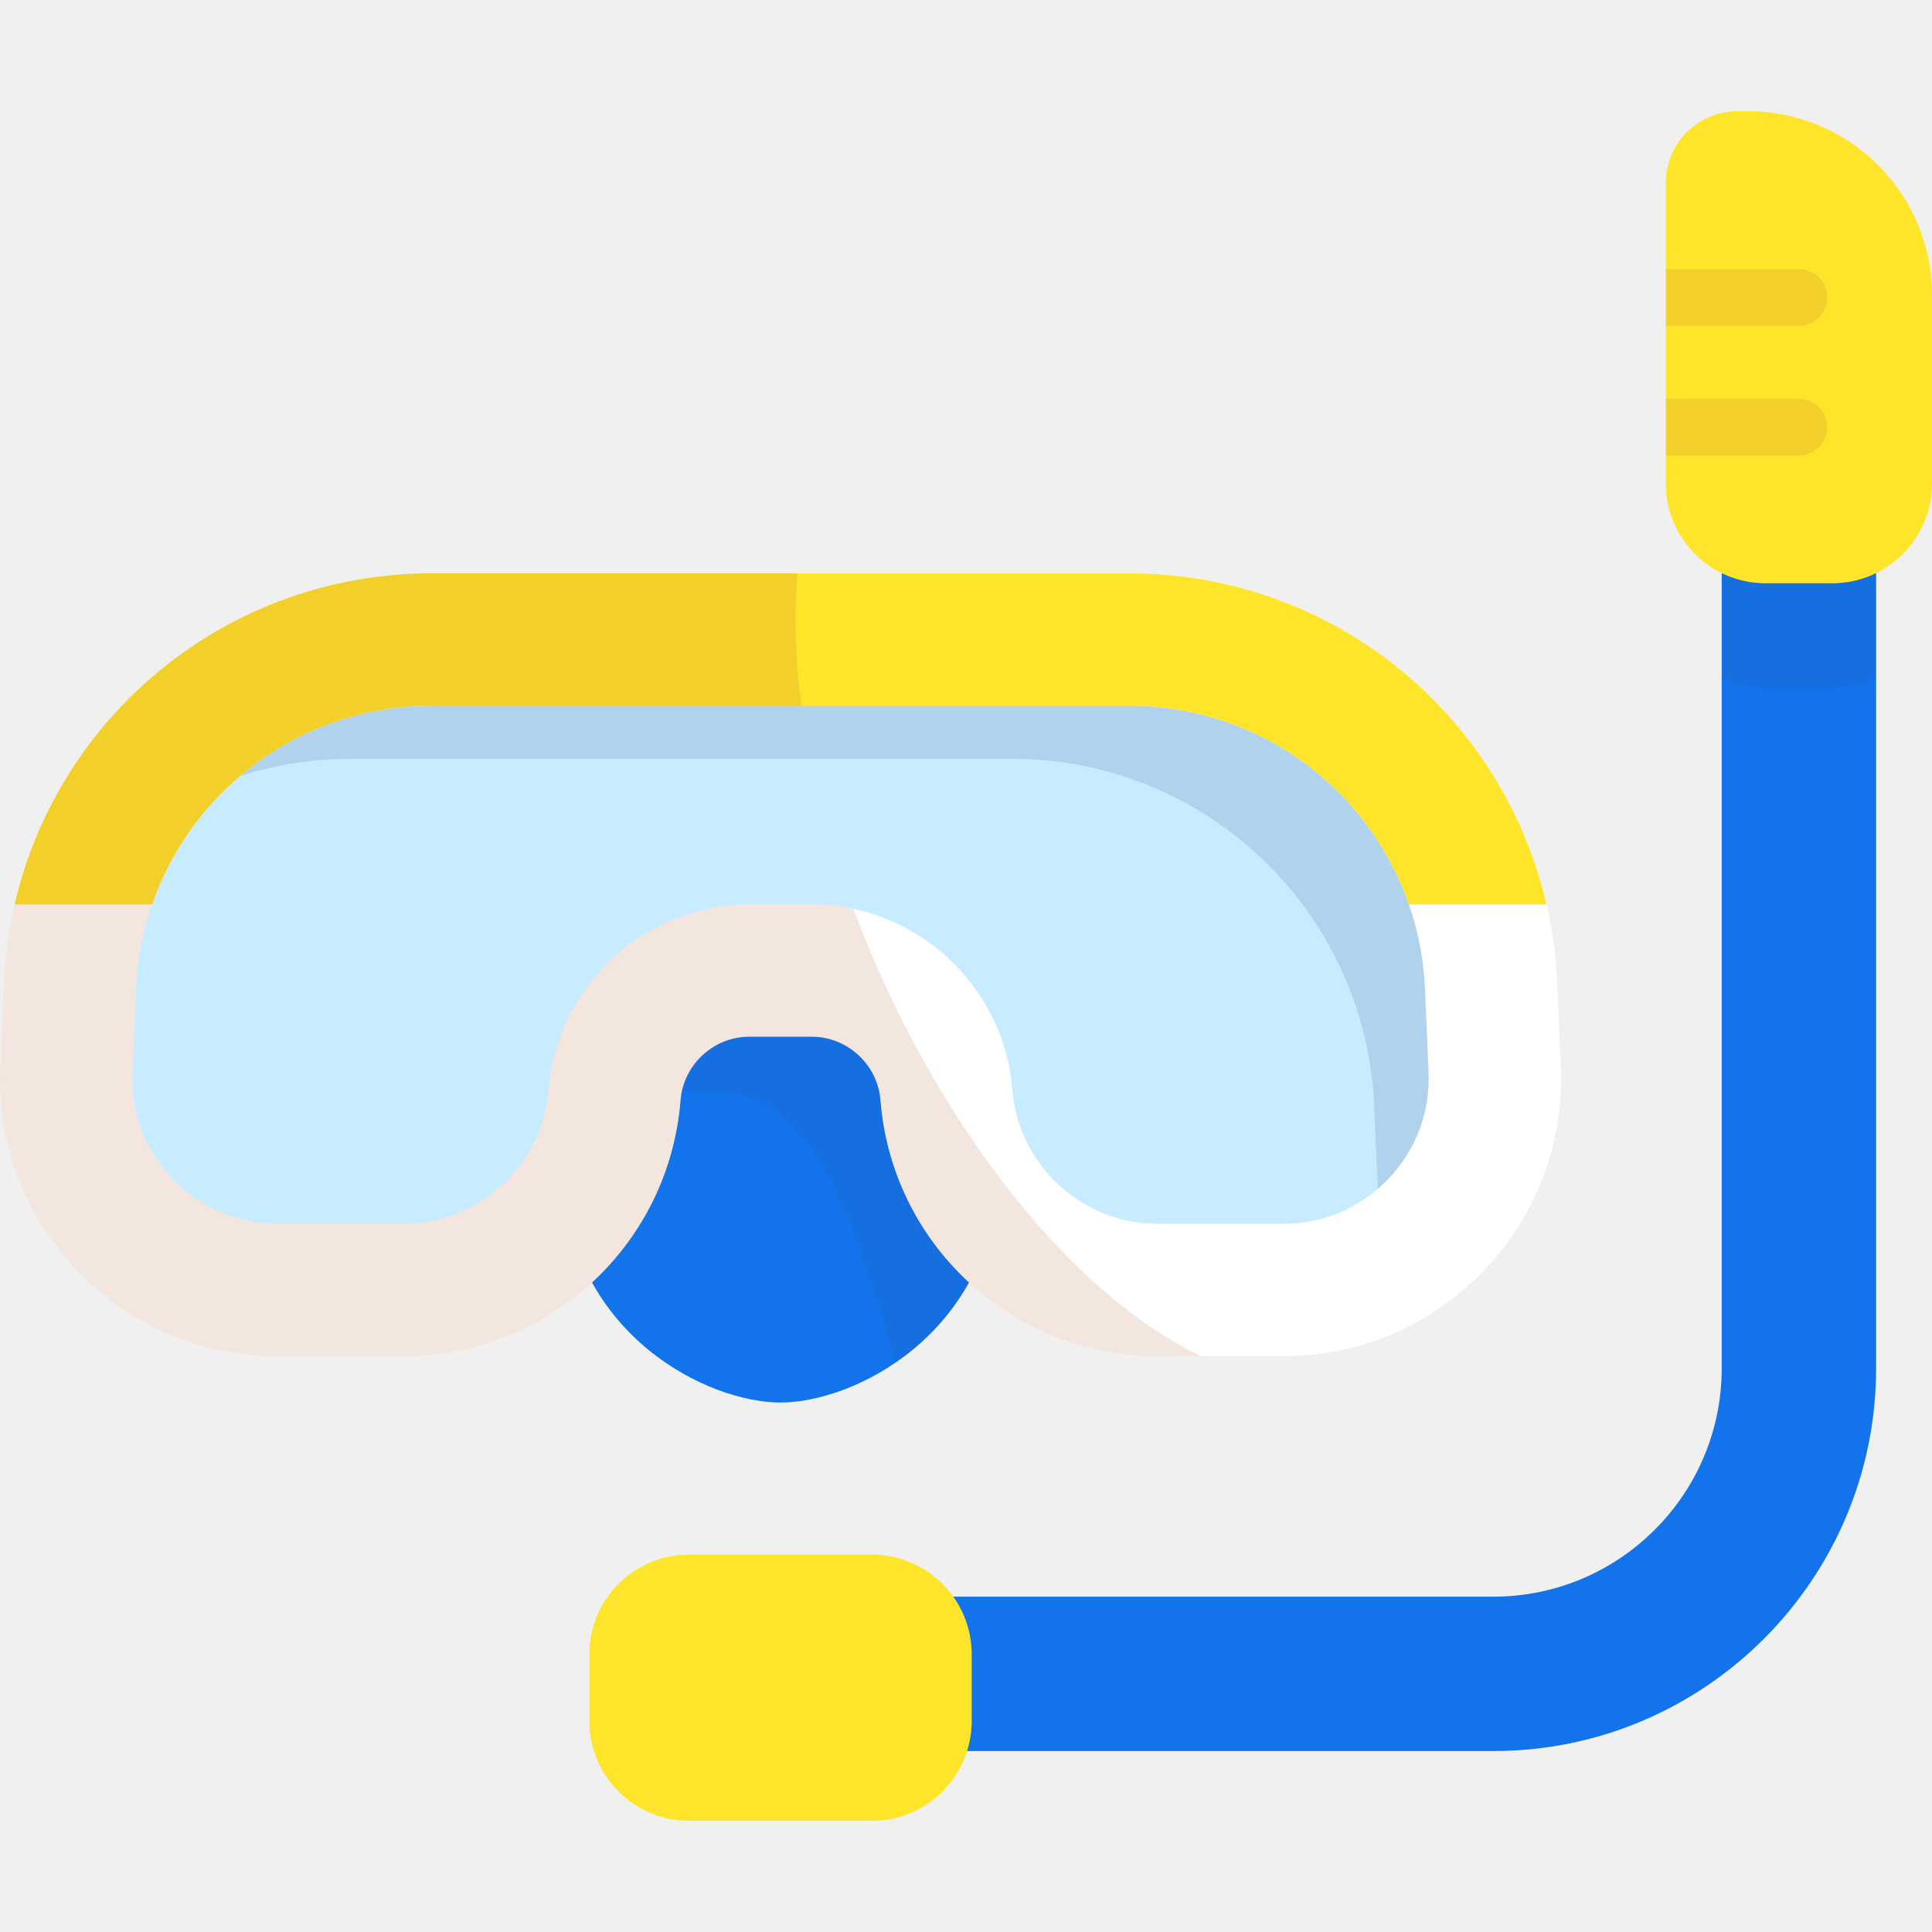
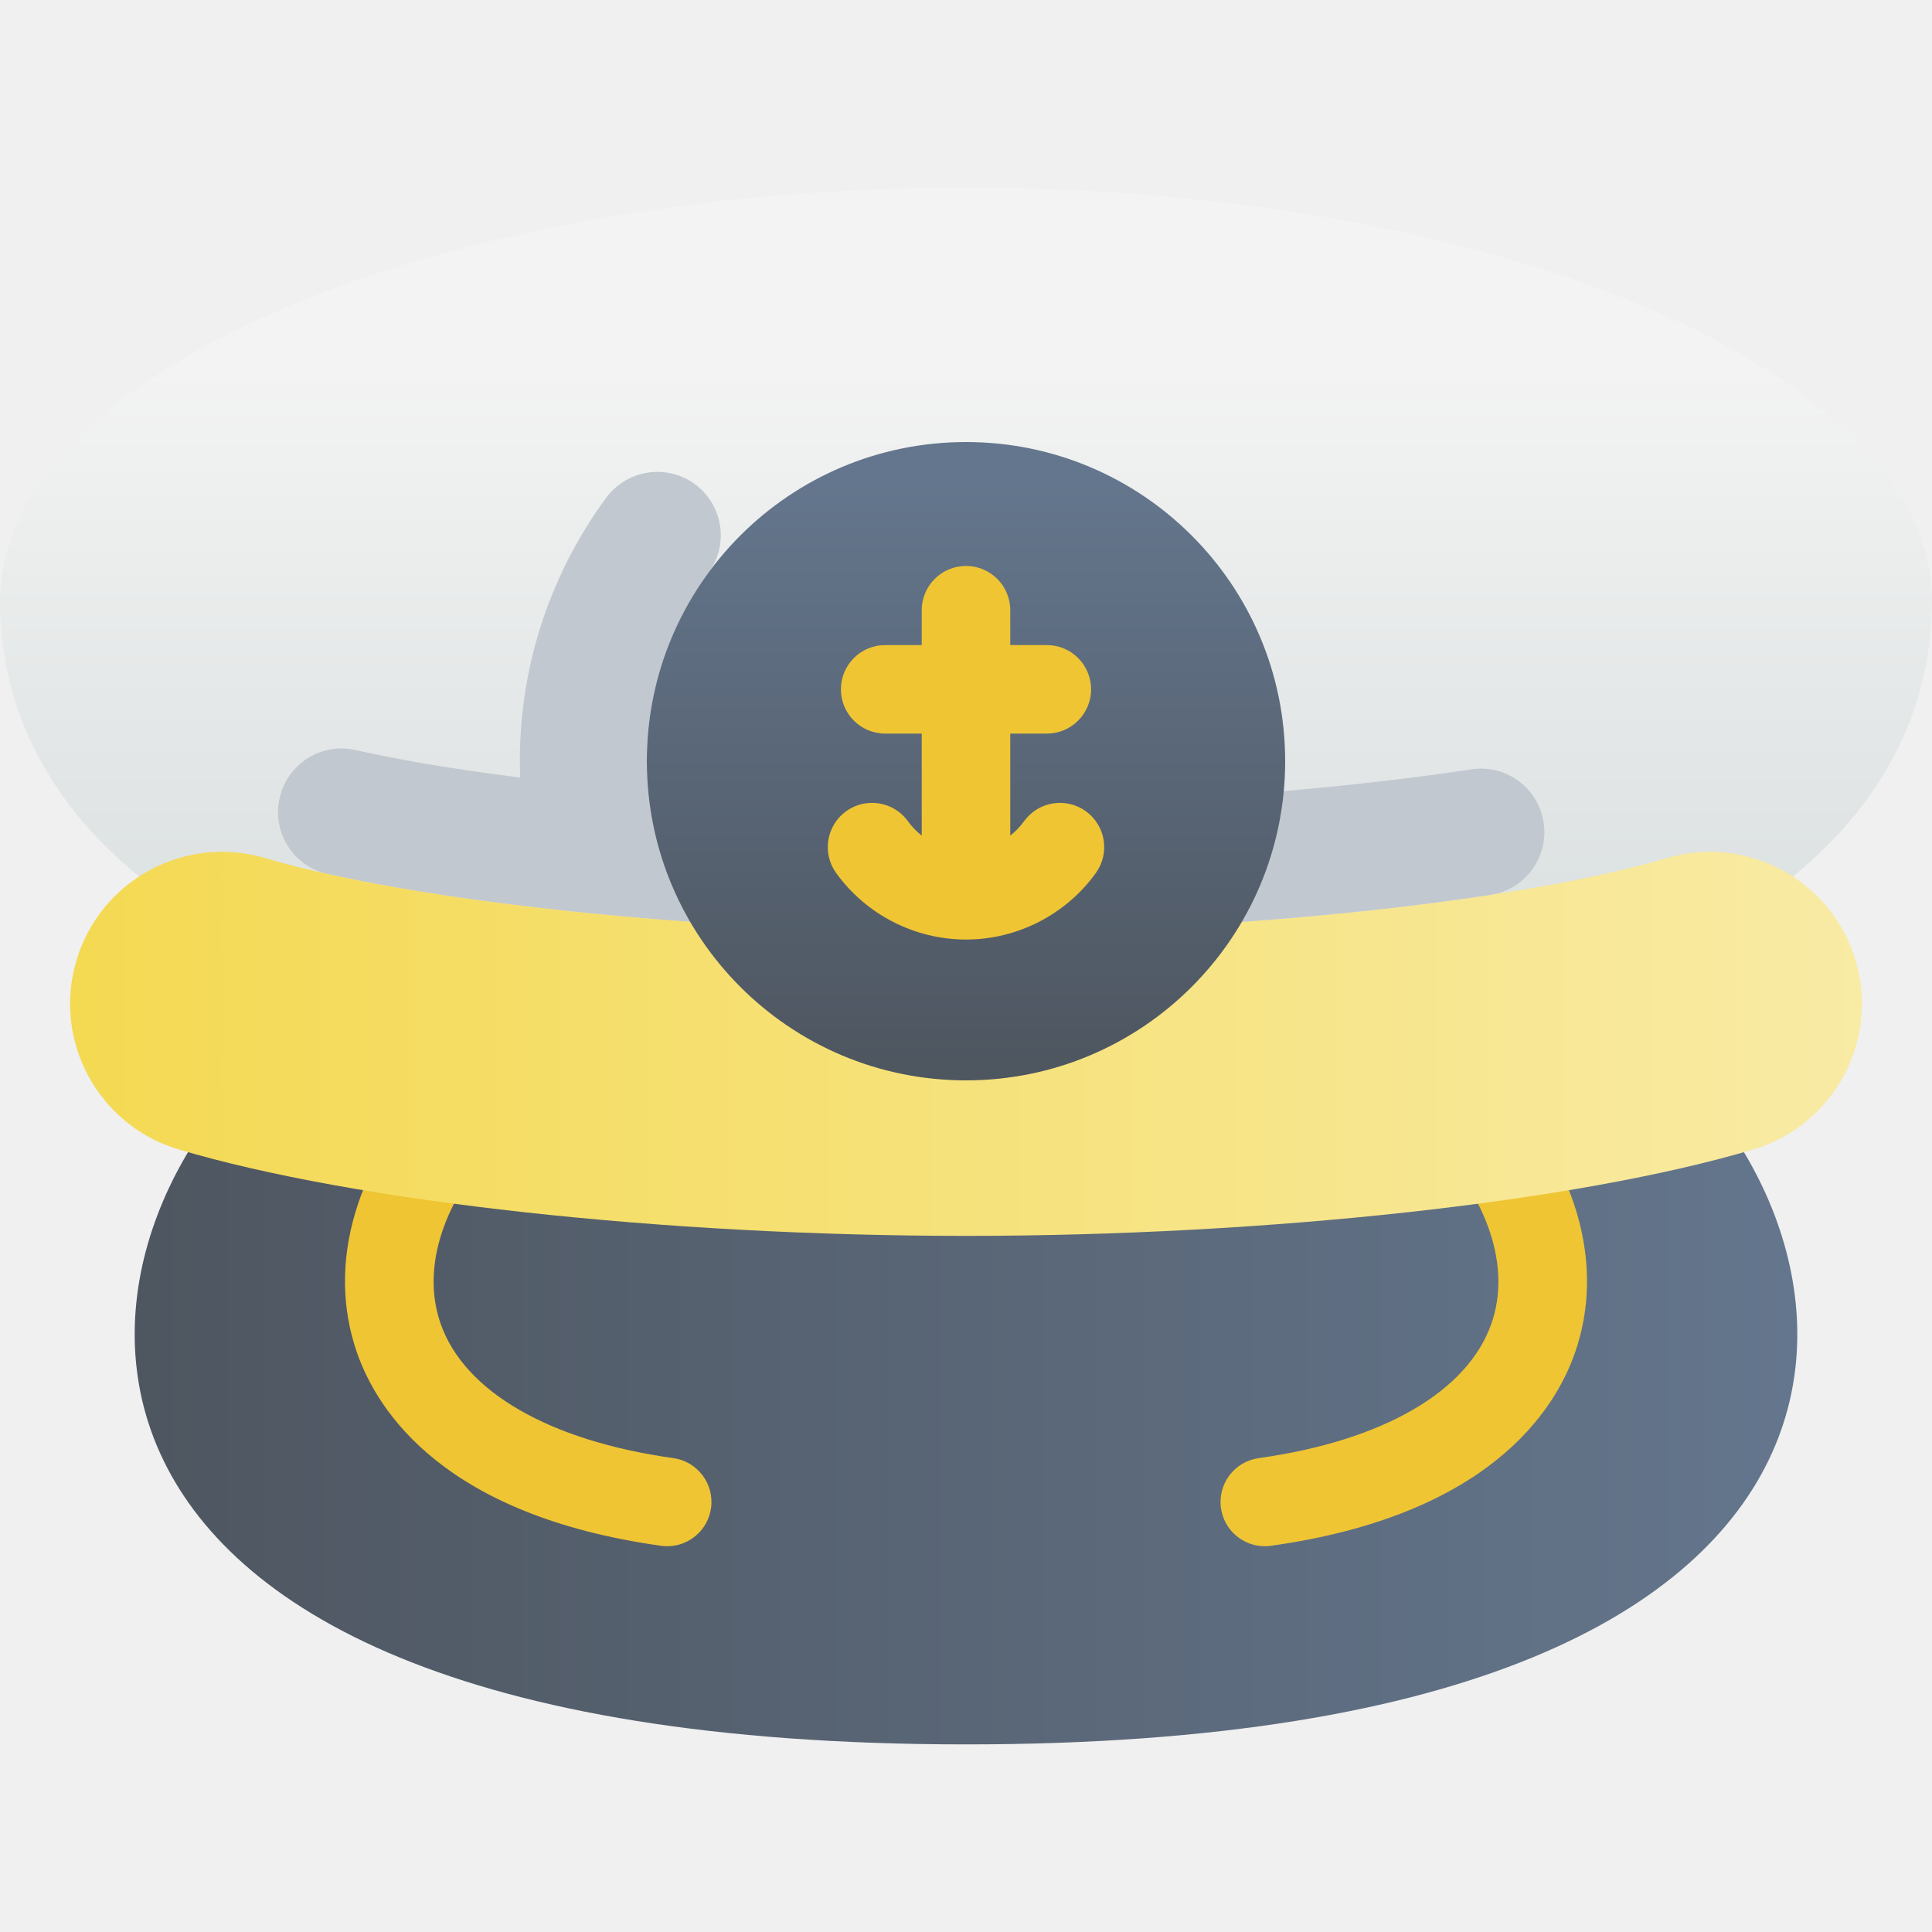
- <svg xmlns="http://www.w3.org/2000/svg" version="1.1" id="Capa_1" x="0px" y="0px" viewBox="0 0 512 512" style="enable-background:new 0 0 512 512;" xml:space="preserve" width="512px" height="512px" class="">
+ <svg xmlns="http://www.w3.org/2000/svg" xmlns:xlink="http://www.w3.org/1999/xlink" id="Capa_1" enable-background="new 0 0 502 502" height="512" viewBox="0 0 502 502" width="512">
+   <linearGradient id="SVGID_1_" gradientUnits="userSpaceOnUse" x1="251" x2="251" y1="286.191" y2="95.666">
+     <stop offset="0" stop-color="#d4dbdb" />
+     <stop offset="1" stop-color="#f3f3f3" />
+   </linearGradient>
+   <linearGradient id="lg1">
+     <stop offset="0" stop-color="#4e5660" />
+     <stop offset="1" stop-color="#64768d" />
+   </linearGradient>
+   <linearGradient id="SVGID_2_" gradientUnits="userSpaceOnUse" x1="34.998" x2="467.002" xlink:href="#lg1" y1="360.3" y2="360.3" />
+   <linearGradient id="SVGID_3_" gradientUnits="userSpaceOnUse" x1="18.209" x2="544.949" y1="271.224" y2="271.224">
+     <stop offset="0" stop-color="#f4d952" />
+     <stop offset="1" stop-color="#f9edaf" />
+   </linearGradient>
+   <linearGradient id="SVGID_4_" gradientUnits="userSpaceOnUse" x1="251" x2="251" xlink:href="#lg1" y1="275.874" y2="125.096" />
  <g>
-     <path style="fill:#1273EB" d="M264.577,260.35v52.171c-2.689,41.414-38.39,59.163-57.732,59.163s-55.043-17.749-57.732-59.163  V260.35H264.577z" data-original="#6DA1D9" class="" data-old_color="#6DA1D9" />
-     <path style="opacity:0.1;fill:#2E4486;enable-background:new    ;" d="M149.112,300.403c59.705-29.705,70.56,0.934,88.316,60.635  c13.642-9.368,25.634-25.186,27.149-48.517V260.35H149.112V300.403z" />
-     <path style="fill:#C7EBFF" d="M18.529,261.43l-0.941,21.973c-1.365,31.865,24.1,58.443,55.994,58.443h33.414  c29.245,0,53.574-22.487,55.872-51.641l0,0c1.469-18.634,17.018-33.005,35.71-33.005h16.534c18.691,0,34.241,14.372,35.71,33.005  l0,0c2.298,29.154,26.627,51.641,55.872,51.641h33.414c31.894,0,57.358-26.578,55.994-58.443l-0.941-21.973  c-2.202-51.416-44.526-91.967-95.989-91.967H114.518C63.055,169.463,20.73,210.013,18.529,261.43z" data-original="#7EBBE6" class="" data-old_color="#7EBBE6" />
-     <path style="opacity:0.15;fill:#2E4486;enable-background:new    ;" d="M396.1,283.402l-0.941-21.973  c-2.202-51.416-44.526-91.967-95.989-91.967H114.518c-39.698,0-73.937,24.14-88.537,58.773  c17.331-16.821,40.953-27.145,66.908-27.145H268.19c51.463,0,93.787,40.551,95.989,91.967l0.941,21.973  c0.342,7.978-0.999,15.624-3.701,22.605C382.555,328.936,397.142,307.715,396.1,283.402z" />
-     <path style="fill:#FFFFFF" d="M340.106,359.379h-33.414c-18.57,0-36.306-6.942-49.943-19.545  c-13.637-12.604-21.95-29.741-23.41-48.253c-0.744-9.448-8.751-16.848-18.228-16.848h-16.534c-9.478,0-17.485,7.401-18.229,16.848  c-1.46,18.512-9.773,35.649-23.41,48.251c-13.636,12.604-31.373,19.546-49.942,19.546H73.582c-20.252,0-39.121-8.054-53.131-22.676  S-0.797,302.884,0.07,282.653l0.94-21.973c2.612-60.982,52.47-108.752,113.507-108.752H299.17  c61.039,0,110.897,47.77,113.507,108.752l0.942,21.972c0.867,20.233-6.372,39.43-20.382,54.052  C379.226,351.325,360.358,359.379,340.106,359.379z M198.578,239.665h16.534c27.652,0,51.015,21.594,53.189,49.161  c1.568,19.897,18.433,35.484,38.393,35.484h33.414c10.599,0,20.475-4.215,27.808-11.869c7.332-7.653,11.121-17.7,10.668-28.289  l-0.942-21.972c-1.805-42.16-36.273-75.184-78.471-75.184H114.518c-42.197,0-76.665,33.024-78.471,75.183l-0.941,21.973  c-0.454,10.589,3.334,20.636,10.667,28.289c7.333,7.654,17.208,11.869,27.808,11.869h33.414c19.959,0,36.823-15.587,38.392-35.484  C147.561,261.259,170.924,239.665,198.578,239.665z" data-original="#F9F1DA" class="active-path" data-old_color="#F9F1DA" />
-     <path style="fill:#1273EB" d="M395.778,464.043H206.844V423.13h188.934c33.356,0,60.493-27.137,60.493-60.493V93.354h40.913  v269.282C497.185,418.552,451.694,464.043,395.778,464.043z" data-original="#6DA1D9" class="" data-old_color="#6DA1D9" />
-     <path style="opacity:0.1;fill:#2E4486;enable-background:new    ;" d="M497.185,93.354h-40.913v86.32  c3.514,1.726,7.465,2.698,11.645,2.698h17.625c4.179,0,8.13-0.972,11.644-2.698v-86.32H497.185z" />
-     <g>
-       <path style="fill:#FFE529" d="M231.053,482.525h-48.418c-14.613,0-26.459-11.846-26.459-26.459v-17.625   c0-14.613,11.846-26.459,26.459-26.459h48.418c14.613,0,26.459,11.846,26.459,26.459v17.625   C257.512,470.679,245.666,482.525,231.053,482.525z" data-original="#F5C07E" class="" data-old_color="#F5C07E" />
-       <path style="fill:#FFE529" d="M441.457,128.117V48.485c0-10.499,8.511-19.01,19.01-19.01h2.781   c26.925,0,48.752,21.827,48.752,48.752v49.89c0,14.613-11.846,26.459-26.459,26.459h-17.625   C453.303,154.576,441.457,142.73,441.457,128.117z" data-original="#F5C07E" class="" data-old_color="#F5C07E" />
-     </g>
-     <path style="opacity:0.15;fill:#A95425;enable-background:new    ;" d="M484.229,78.835c0-4.143-3.357-7.5-7.5-7.5h-35.272v15  h35.272C480.871,86.335,484.229,82.978,484.229,78.835z M476.729,105.707h-35.272v15h35.272c4.143,0,7.5-3.357,7.5-7.5  S480.871,105.707,476.729,105.707z" />
-     <path style="fill:#FFE529" d="M299.17,151.928H114.518c-53.821,0-98.942,37.145-110.652,87.737h36.452  c10.685-30.83,39.886-52.668,74.2-52.668H299.17c34.314,0,63.515,21.838,74.2,52.668h36.452  C398.114,189.073,352.993,151.928,299.17,151.928z" data-original="#F5C07E" class="" data-old_color="#F5C07E" />
-     <path style="opacity:0.15;fill:#A95425;enable-background:new    ;" d="M215.111,274.734c9.477,0,17.484,7.401,18.228,16.848  c1.46,18.512,9.773,35.649,23.41,48.253c13.637,12.603,31.374,19.545,49.943,19.545h11.561  c-37.381-17.949-72.729-66.606-92.104-118.533c-3.573-0.765-7.263-1.181-11.039-1.181h-16.534c-27.653,0-51.017,21.594-53.19,49.161  c-1.569,19.897-18.432,35.484-38.392,35.484H73.582c-10.6,0-20.476-4.215-27.808-11.869c-7.333-7.653-11.121-17.7-10.667-28.289  l0.941-21.973c1.805-42.159,36.274-75.183,78.471-75.183h97.853c-1.593-12.171-1.992-23.982-1.016-35.069h-96.837  c-61.037,0-110.896,47.77-113.507,108.752L0.07,282.653c-0.866,20.232,6.372,39.427,20.382,54.051  c14.01,14.622,32.879,22.676,53.131,22.676h33.414c18.569,0,36.306-6.942,49.942-19.546c13.637-12.603,21.951-29.74,23.41-48.251  c0.745-9.448,8.752-16.848,18.229-16.848h16.533V274.734z" />
+     <path d="m502 156.21c0 59.35-57.811 122.148-251 122.148s-251-62.799-251-122.148 112.377-107.462 251-107.462 251 48.112 251 107.462z" fill="url(#SVGID_1_)" />
+     <path d="m168.07 197.787c0-18.333 5.958-35.266 16.035-48.991 5.064-6.896 3.965-16.528-2.49-22.144-7.319-6.369-18.47-5.026-24.201 2.802-14.85 20.284-23.263 45.514-22.265 72.59-20.409-2.601-33.494-5.059-42.761-7.156-8.822-1.996-17.601 3.473-19.686 12.275l-.013.055c-2.113 8.923 3.453 17.888 12.405 19.876 24.698 5.483 58.223 9.852 94.262 12.443-7.163-12.265-11.286-26.522-11.286-41.75z" fill="#c2c8cf" />
+     <path d="m78.337 267.348c-64.906 45.862-90.72 185.905 172.663 185.905s237.569-140.043 172.663-185.905z" fill="url(#SVGID_2_)" />
+     <path d="m173.376 401.761c-.531 0-1.068-.037-1.609-.112-56.243-7.873-73.633-34.792-78.994-50.137-8.081-23.135-.369-49.404 21.16-72.074 4.375-4.604 11.654-4.793 16.258-.419 4.605 4.374 4.793 11.653.419 16.258-15.388 16.202-21.265 33.935-16.124 48.65 6.181 17.693 28.22 30.43 60.469 34.943 6.29.881 10.675 6.693 9.795 12.983-.805 5.75-5.731 9.908-11.374 9.908z" fill="#efc534" />
+     <path d="m328.625 401.761c-5.644 0-10.569-4.158-11.375-9.907-.88-6.29 3.505-12.103 9.795-12.983 32.249-4.514 54.288-17.25 60.469-34.943 5.14-14.715-.737-32.448-16.125-48.65-4.374-4.605-4.186-11.884.419-16.258 4.606-4.374 11.885-4.186 16.258.419 21.529 22.669 29.241 48.939 21.16 72.074-5.36 15.345-22.751 42.264-78.994 50.137-.539.075-1.077.111-1.607.111z" fill="#efc534" />
+     <path d="m251 321.122c78.382 0 158.672-8.813 204.547-22.452 20.903-6.214 32.81-28.198 26.596-49.102-6.215-20.903-28.2-32.806-49.102-26.596-37.978 11.293-112.836 19.178-182.041 19.178s-144.063-7.886-182.042-19.177c-20.901-6.215-42.887 5.693-49.102 26.596-6.214 20.904 5.693 42.887 26.596 49.102 45.876 13.639 126.166 22.451 204.548 22.451z" fill="url(#SVGID_3_)" />
+     <path d="m382.35 199.897c-37.238 5.651-86.044 9.254-131.35 9.254v33c47.308 0 97.252-3.686 136.256-9.625 9.36-1.425 15.606-10.405 13.677-19.674-1.783-8.562-9.937-14.267-18.583-12.955z" fill="#c2c8cf" />
+     <circle cx="251" cy="197.787" fill="url(#SVGID_4_)" r="82.93" />
+     <path d="m282.139 210.784c-5.153-3.714-12.339-2.55-16.054 2.602-1.025 1.421-2.238 2.668-3.585 3.73v-26.503h9.503c6.351 0 11.5-5.149 11.5-11.5s-5.149-11.5-11.5-11.5h-9.503v-9.06c0-6.351-5.149-11.5-11.5-11.5s-11.5 5.149-11.5 11.5v9.06h-9.503c-6.351 0-11.5 5.149-11.5 11.5s5.149 11.5 11.5 11.5h9.503v26.503c-1.347-1.061-2.56-2.309-3.585-3.73-3.715-5.151-10.901-6.316-16.054-2.602-5.152 3.715-6.316 10.902-2.602 16.054 7.805 10.824 20.418 17.287 33.741 17.287s25.935-6.462 33.741-17.287c3.714-5.152 2.549-12.339-2.602-16.054z" fill="#efc534" />
  </g>
</svg>
